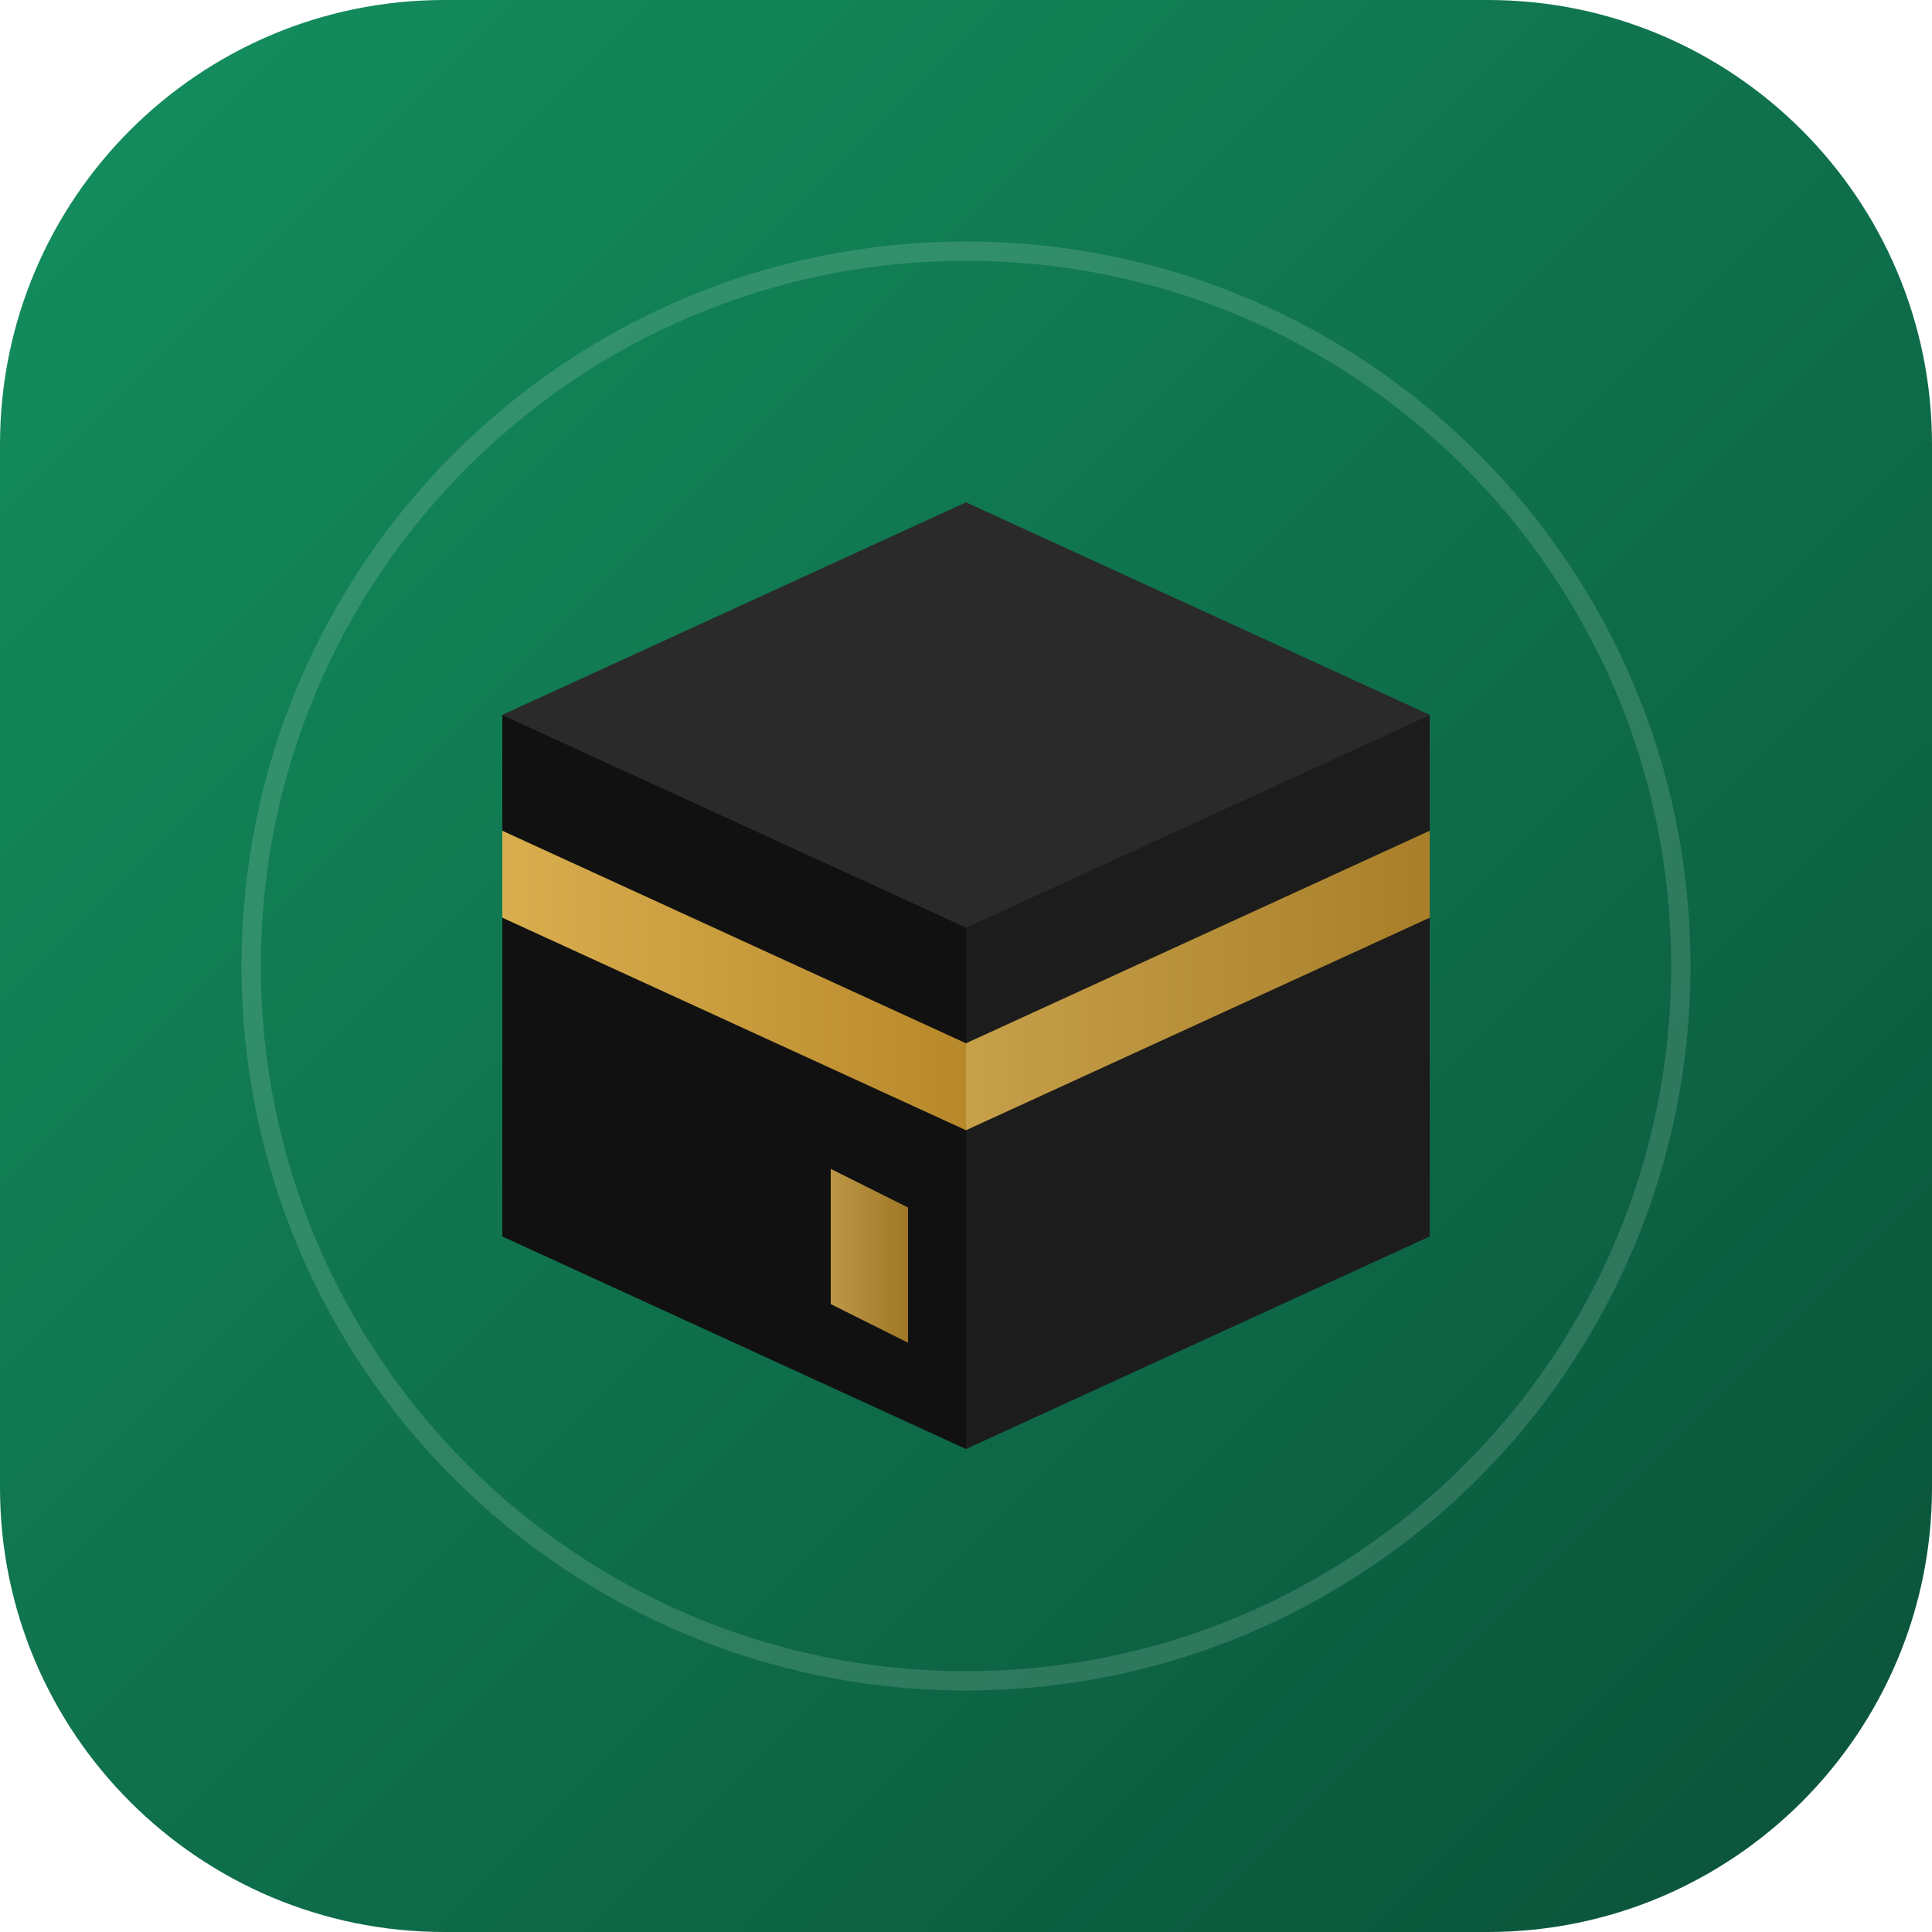
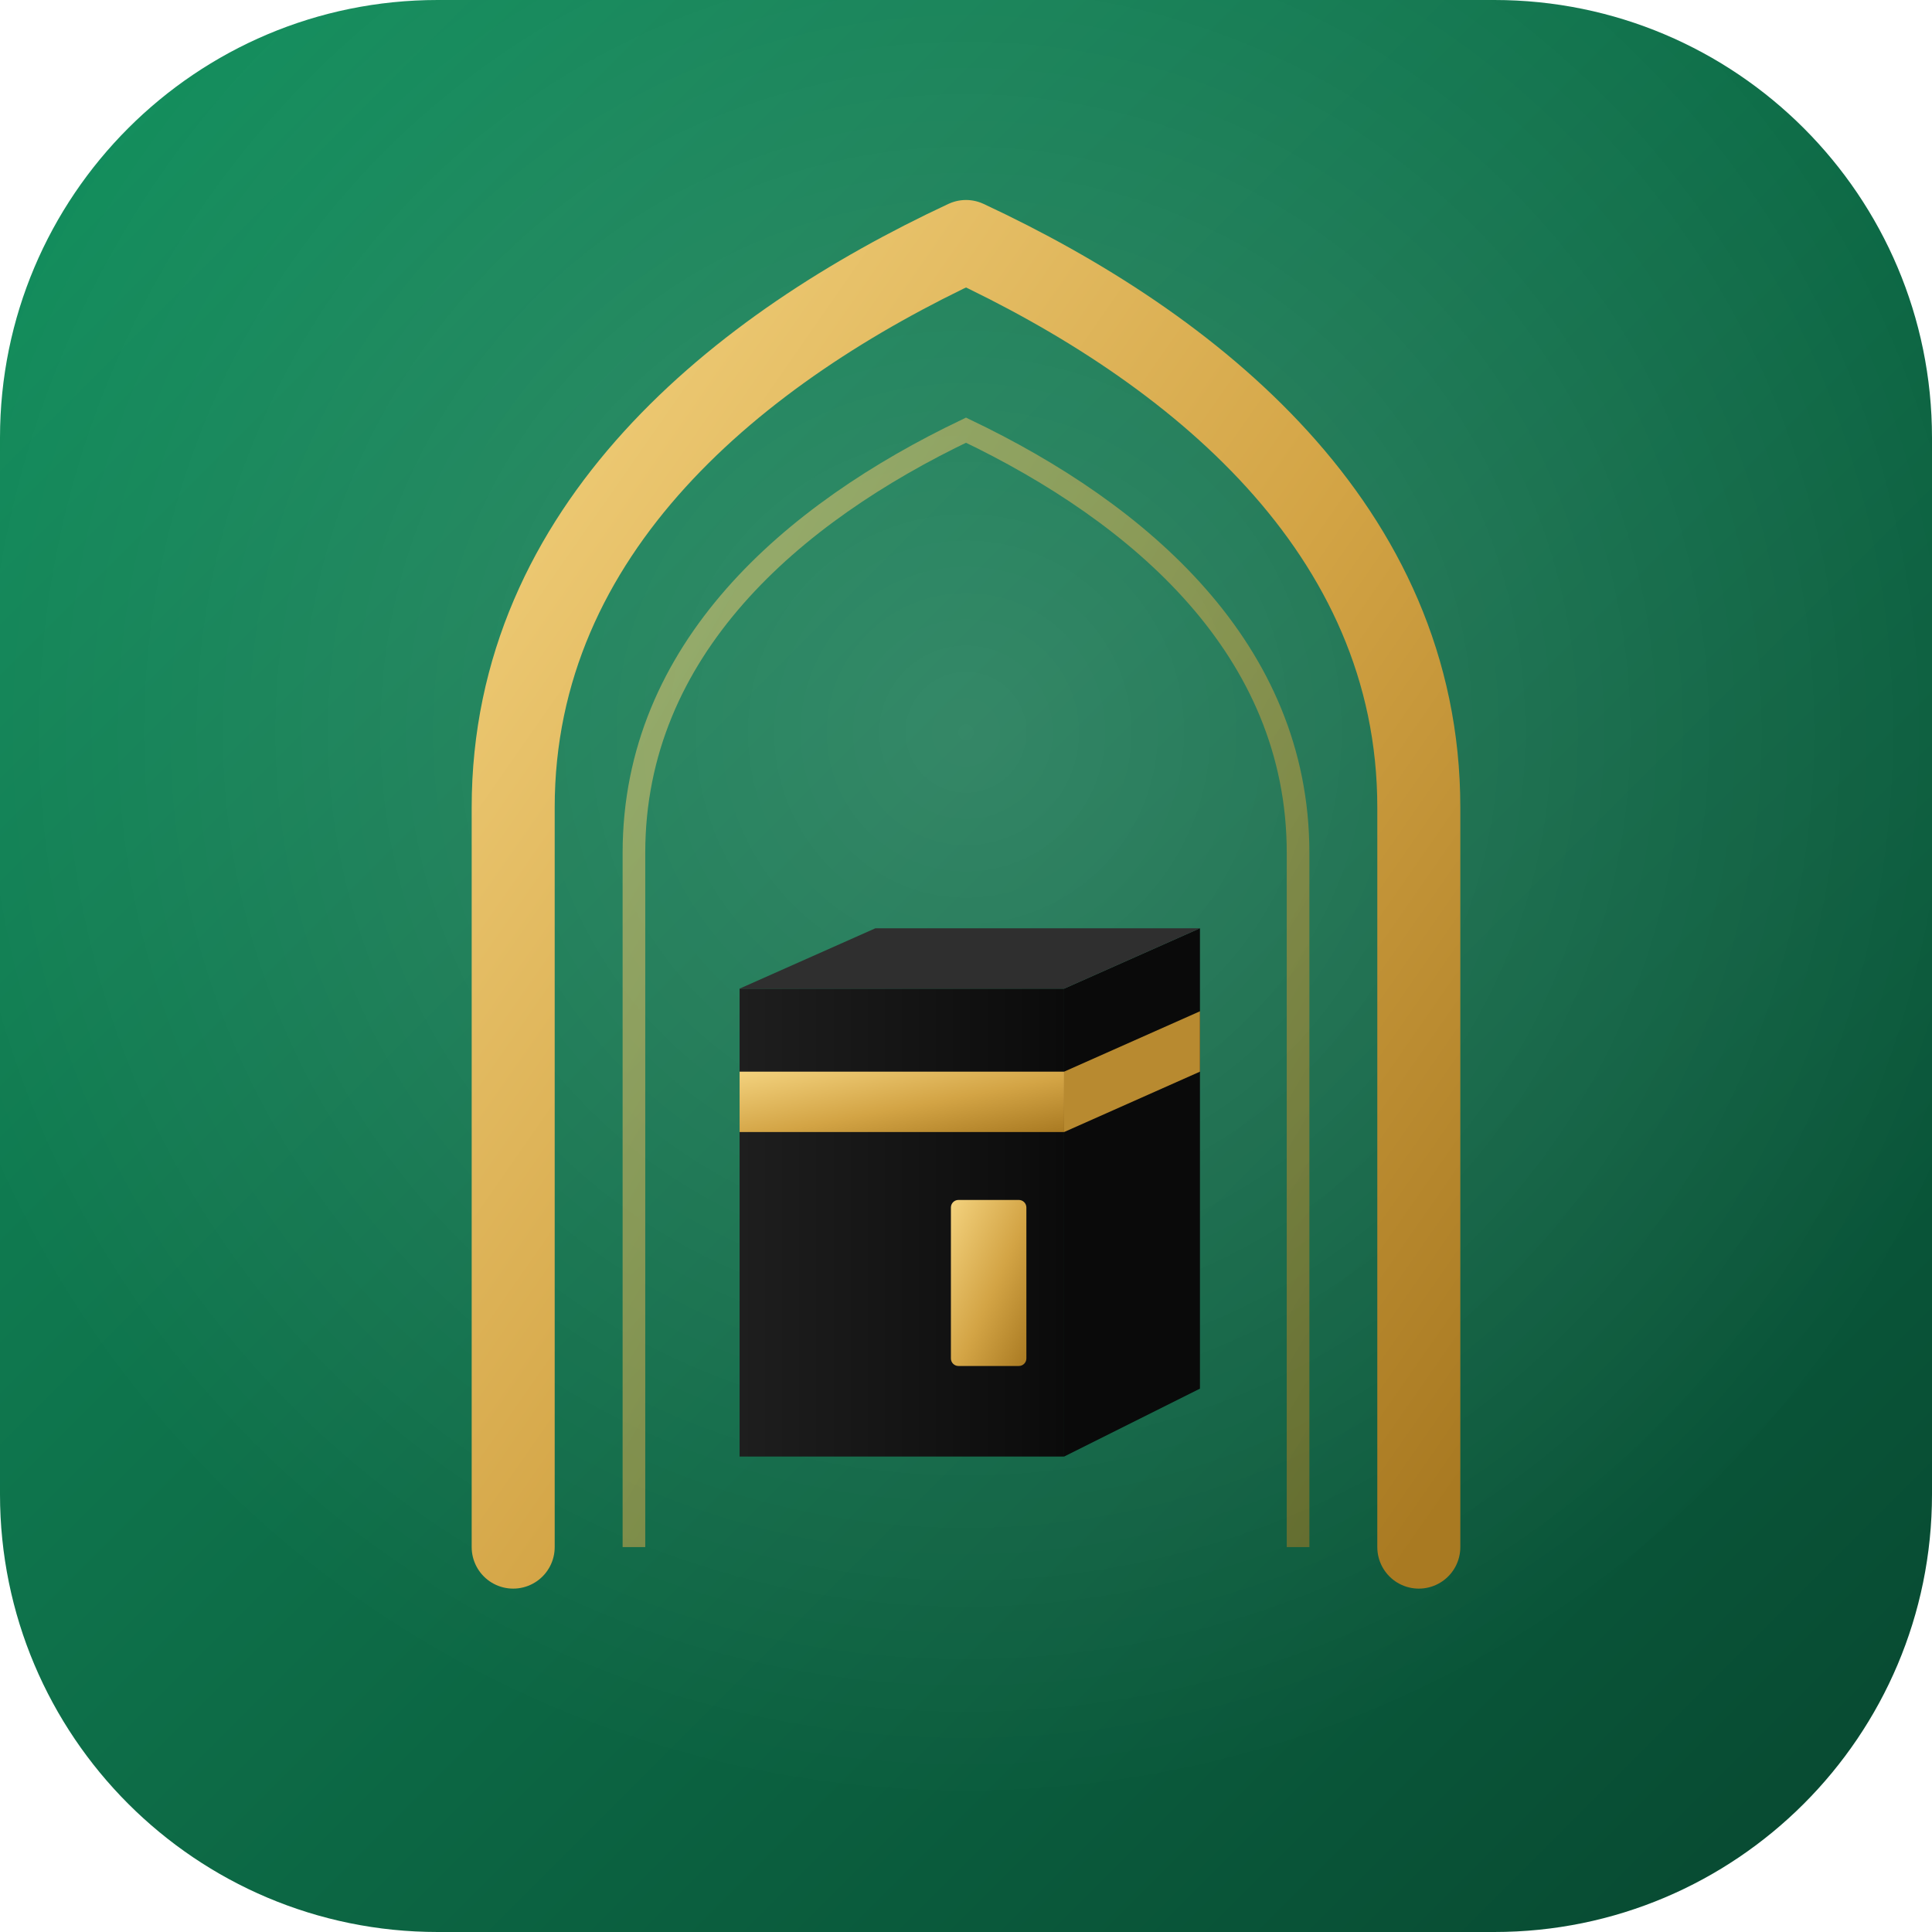
- <svg xmlns="http://www.w3.org/2000/svg" viewBox="0 0 200 200">
+ <svg xmlns="http://www.w3.org/2000/svg" viewBox="0 0 512 512">
  <defs>
-     <linearGradient id="g" x1="0" y1="0" x2="1" y2="1">
-       <stop offset="0" stop-color="#14905F" />
-       <stop offset="1" stop-color="#0A5139" />
+     <linearGradient id="bg" x1="0" y1="0" x2="1" y2="1">
+       <stop offset="0" stop-color="#13925F" />
+       <stop offset="1" stop-color="#07462F" />
    </linearGradient>
-     <linearGradient id="gold" x1="0" y1="0" x2="1" y2="0">
-       <stop offset="0" stop-color="#D9AE4F" />
-       <stop offset="1" stop-color="#B8892B" />
+     <linearGradient id="gd" x1="0" y1="0" x2="1" y2="1">
+       <stop offset="0" stop-color="#F3D27E" />
+       <stop offset=".55" stop-color="#D3A445" />
+       <stop offset="1" stop-color="#A97A22" />
    </linearGradient>
+     <linearGradient id="kb" x1="0" y1="0" x2="1" y2="0">
+       <stop offset="0" stop-color="#1E1E1E" />
+       <stop offset="1" stop-color="#0B0B0B" />
+     </linearGradient>
+     <radialGradient id="glow" cx=".5" cy=".38" r=".55">
+       <stop offset="0" stop-color="#FFFFFF" stop-opacity=".16" />
+       <stop offset="1" stop-color="#FFFFFF" stop-opacity="0" />
+     </radialGradient>
  </defs>
-   <rect width="200" height="200" rx="46" fill="url(#g)" />
-   <circle cx="100" cy="100" r="74" fill="none" stroke="rgba(255,255,255,.14)" stroke-width="2" />
-   <path d="M100 52 L148 74 L100 96 L52 74 Z" fill="#2A2A2A" />
-   <path d="M52 74 L100 96 L100 150 L52 128 Z" fill="#111" />
-   <path d="M148 74 L100 96 L100 150 L148 128 Z" fill="#1C1C1C" />
-   <path d="M52 86 L100 108 L100 117 L52 95 Z" fill="url(#gold)" />
-   <path d="M148 86 L100 108 L100 117 L148 95 Z" fill="url(#gold)" opacity=".9" />
-   <path d="M86 135 L94 139 L94 125 L86 121 Z" fill="url(#gold)" opacity=".85" />
+   <rect width="512" height="512" rx="116" fill="url(#bg)" />
+   <rect width="512" height="512" rx="116" fill="url(#glow)" />
+   <path d="M136 410 V214 C136 140 196 92 256 64 C316 92 376 140 376 214 V410" fill="none" stroke="url(#gd)" stroke-width="22" stroke-linecap="round" stroke-linejoin="round" />
+   <path d="M168 410 V226 C168 172 210 136 256 114 C302 136 344 172 344 226 V410" fill="none" stroke="url(#gd)" stroke-width="6" opacity=".55" />
+   <path d="M196 262 L282 262 L282 386 L196 386 Z" fill="url(#kb)" />
+   <path d="M282 262 L318 246 L318 368 L282 386 Z" fill="#0A0A0A" />
+   <path d="M196 262 L232 246 L318 246 L282 262 Z" fill="#2F2F2F" />
+   <path d="M196 284 L282 284 L282 300 L196 300 Z" fill="url(#gd)" />
+   <path d="M282 284 L318 268 L318 284 L282 300 Z" fill="#B88A30" />
+   <rect x="252" y="318" width="20" height="44" rx="2" fill="url(#gd)" />
+   <path d="M120 410 H392" stroke="url(#gd)" stroke-width="10" stroke-linecap="round" />
</svg>
